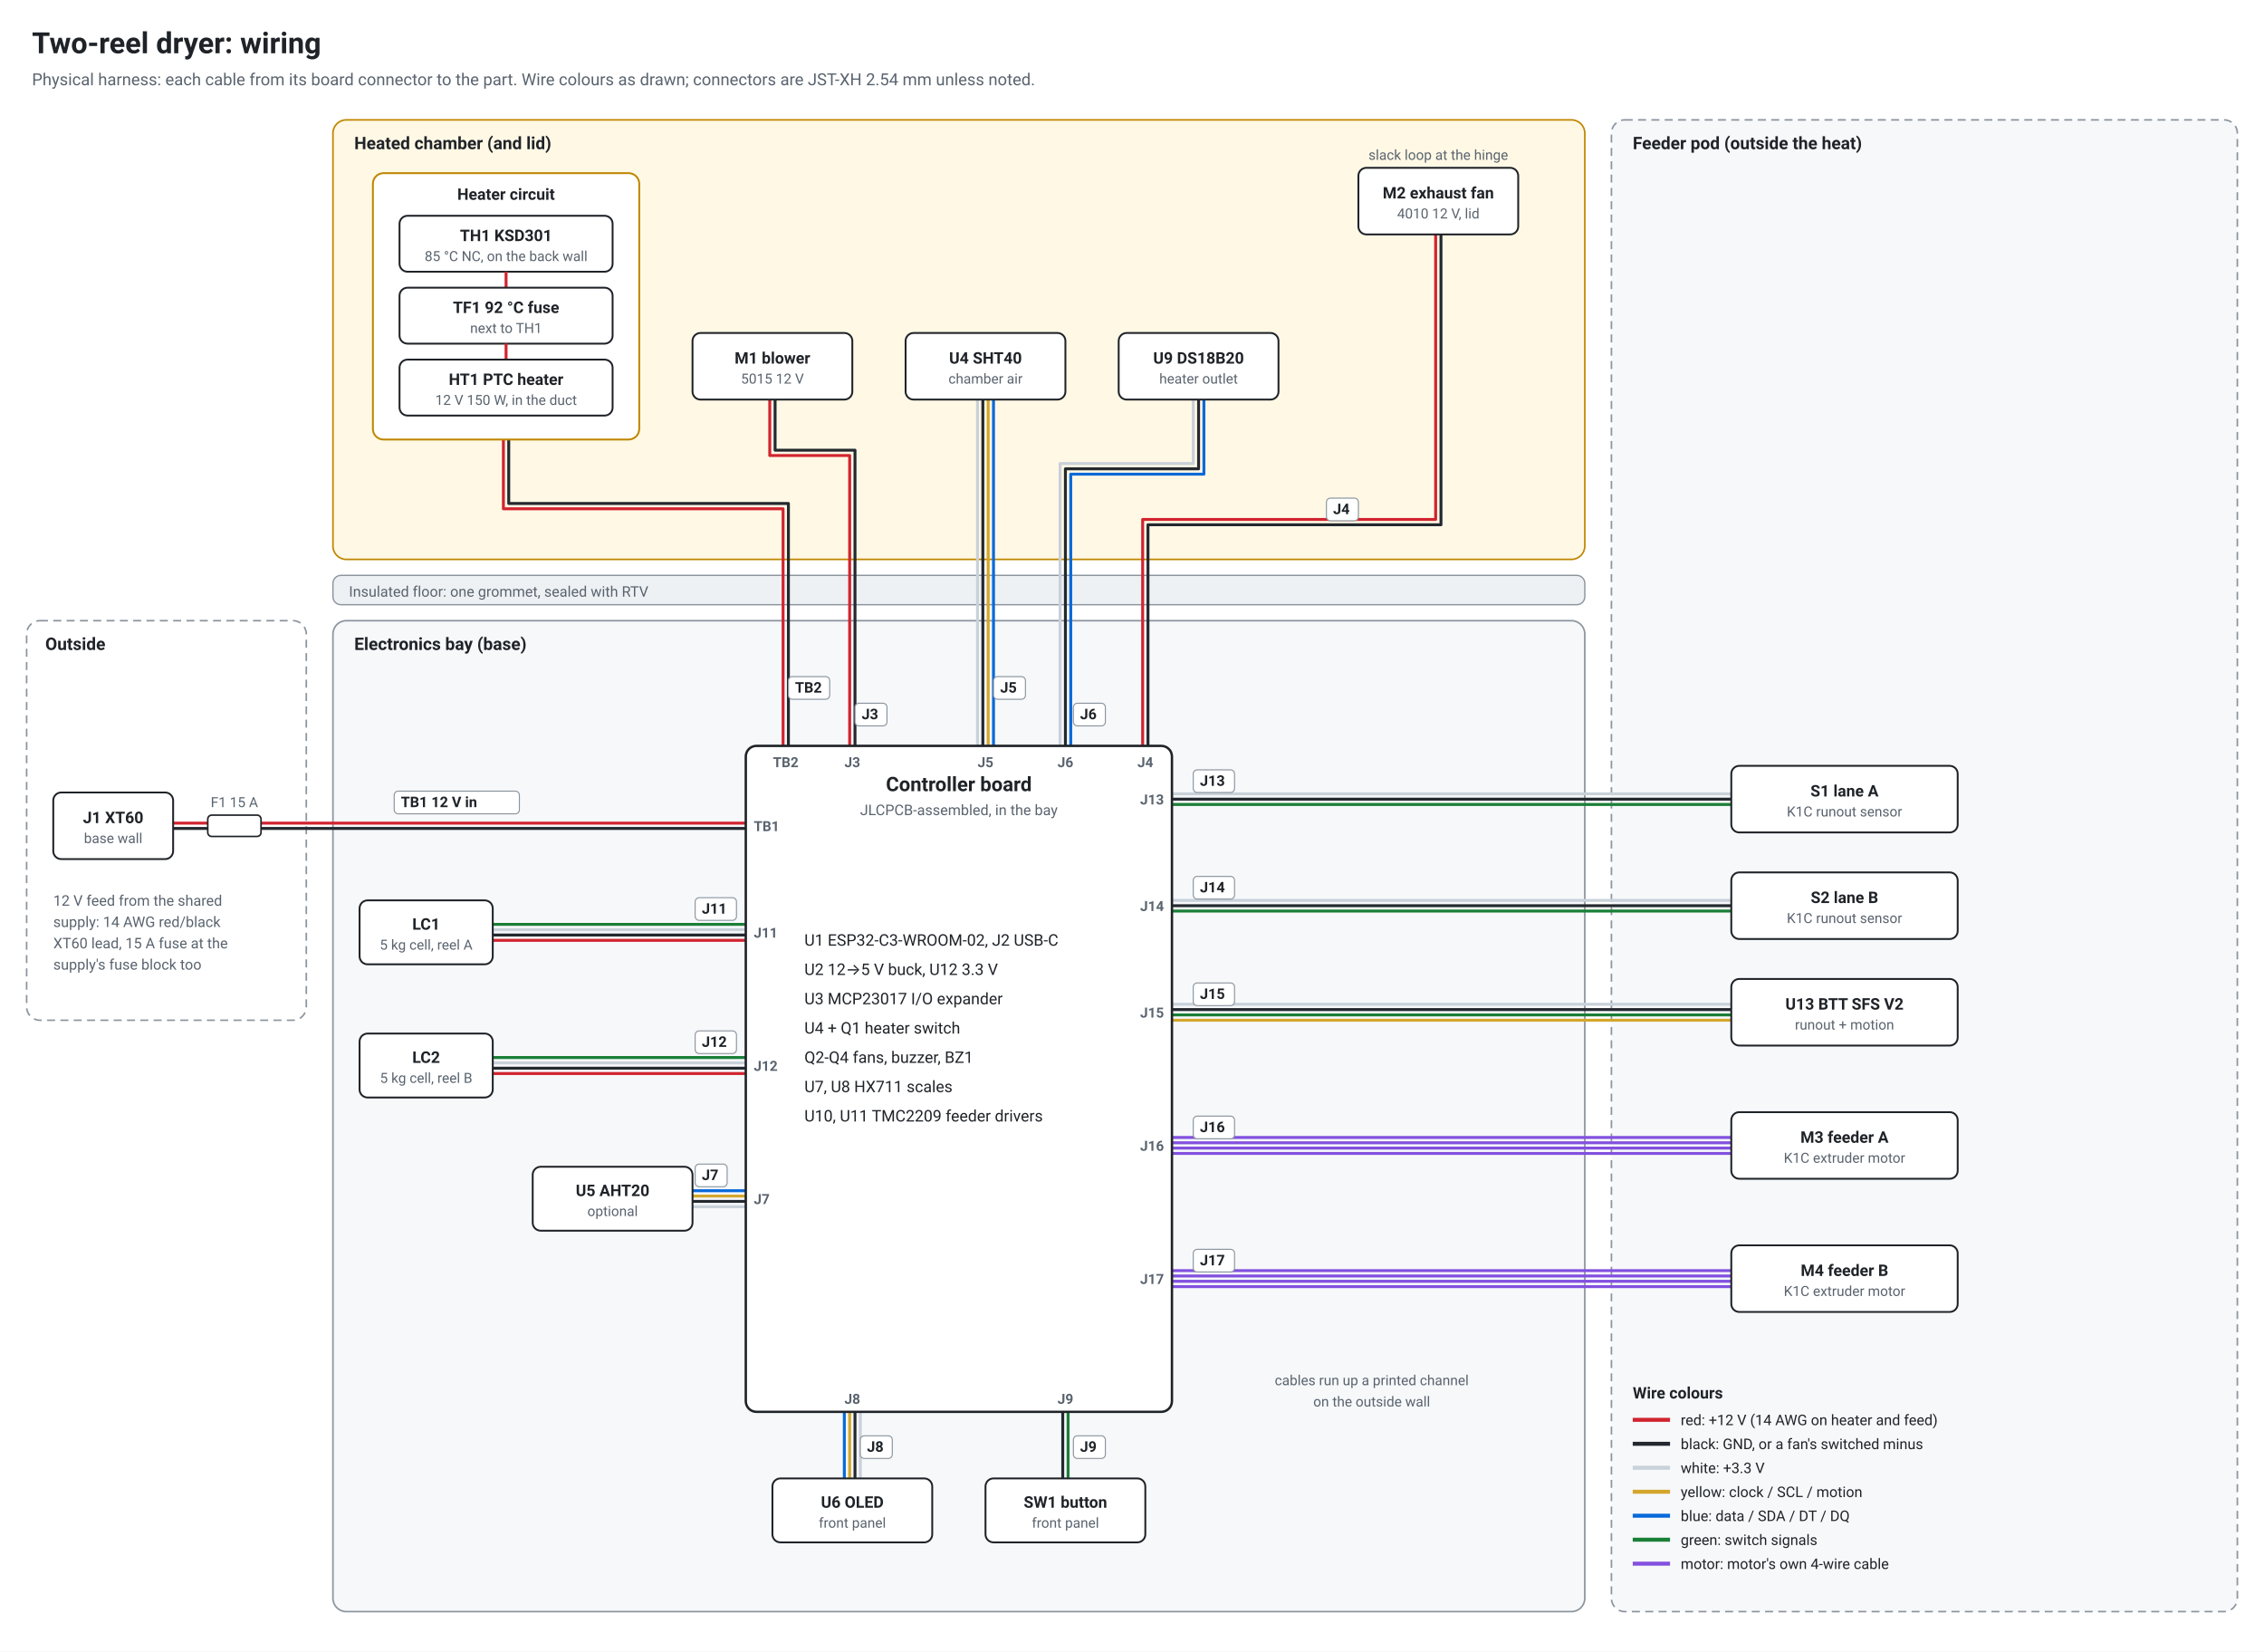
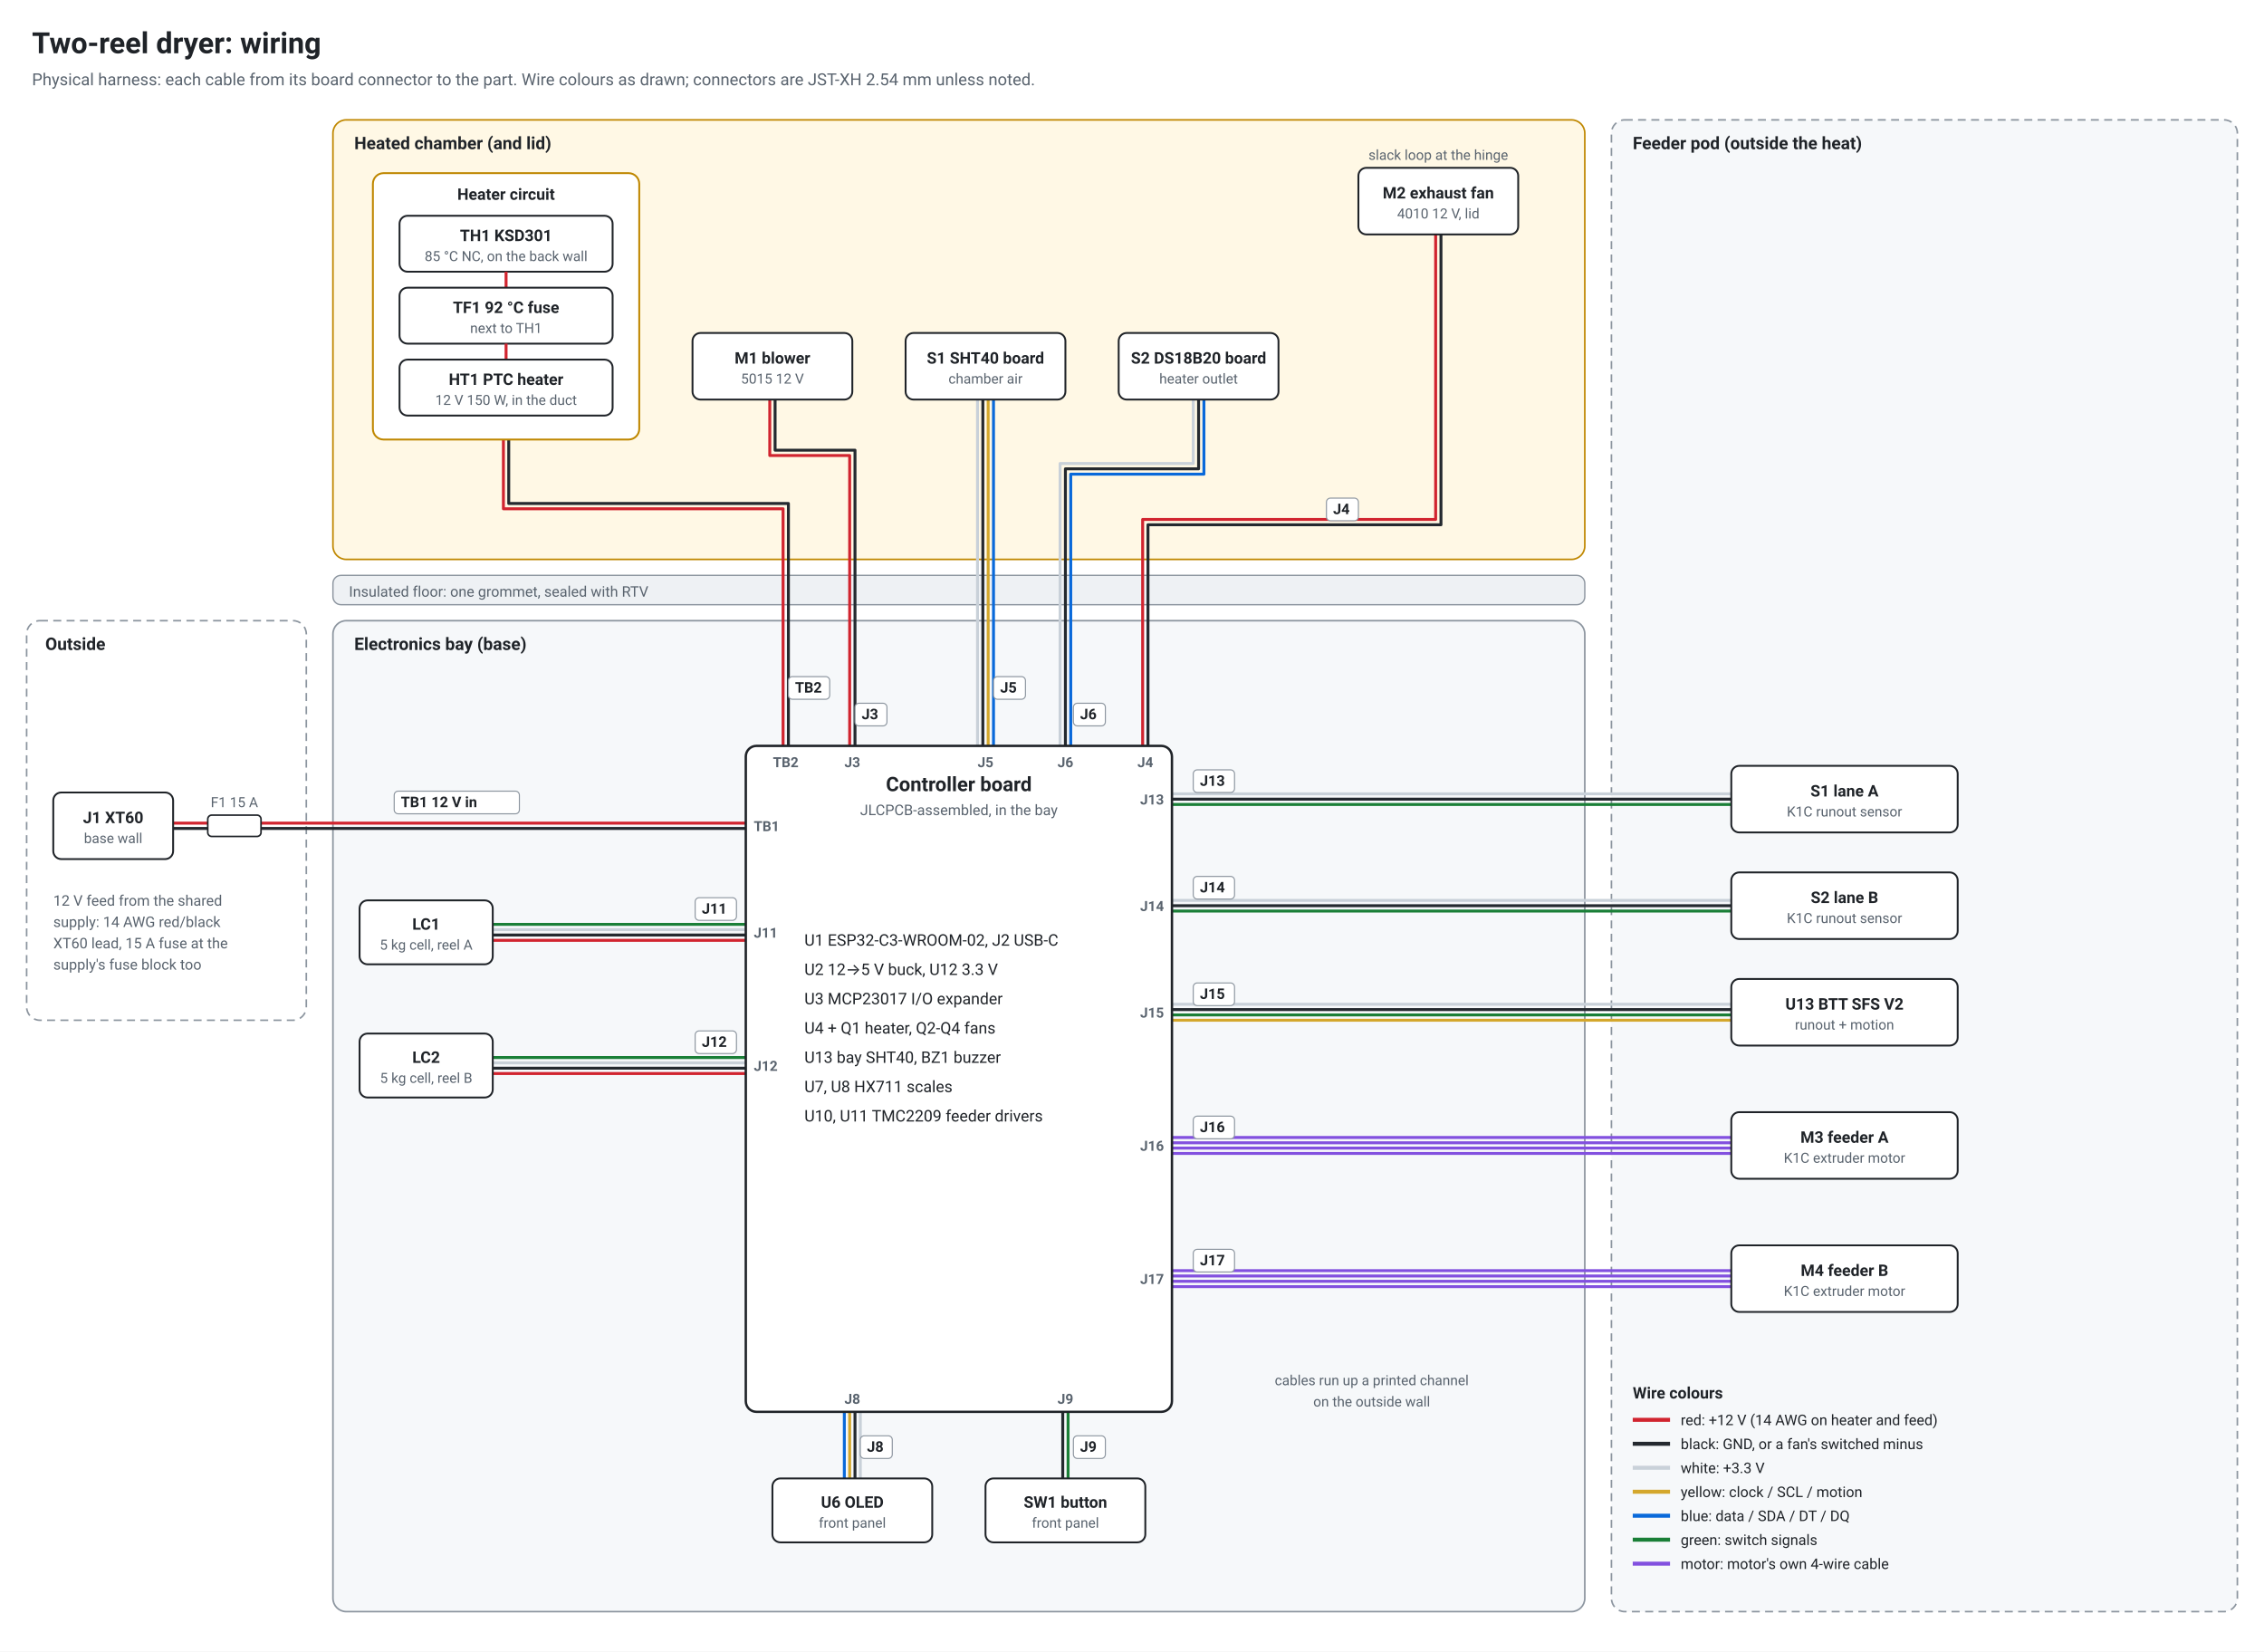
<svg xmlns="http://www.w3.org/2000/svg" viewBox="0 0 1700 1240" width="1700" height="1240" font-family="system-ui,-apple-system,Segoe UI,Roboto,sans-serif">
  <rect width="1700" height="1240" fill="white" />
  <text x="24.0" y="40.0" font-size="22" text-anchor="start" fill="#1f2328" font-weight="700">Two-reel dryer: wiring</text>
  <text x="24.0" y="64.0" font-size="12.5" text-anchor="start" fill="#59636e" font-weight="normal">Physical harness: each cable from its board connector to the part. Wire colours as drawn; connectors are JST-XH 2.54 mm unless noted.</text>
  <rect x="250" y="90" width="940" height="330" rx="10" fill="#fff8e5" stroke="#bf8700" stroke-width="1.2" />
  <text x="266.0" y="112.0" font-size="13" text-anchor="start" fill="#1f2328" font-weight="700">Heated chamber (and lid)</text>
  <rect x="250" y="432" width="940" height="22" rx="6" fill="#eef1f4" stroke="#8c959f" stroke-width="1" />
  <text x="262.0" y="448.0" font-size="11" text-anchor="start" fill="#59636e" font-weight="normal">Insulated floor: one grommet, sealed with RTV</text>
  <rect x="250" y="466" width="940" height="744" rx="10" fill="#f6f8fa" stroke="#8c959f" stroke-width="1.2" />
  <text x="266.0" y="488.0" font-size="13" text-anchor="start" fill="#1f2328" font-weight="700">Electronics bay (base)</text>
  <rect x="20" y="466" width="210" height="300" rx="10" fill="white" stroke="#8c959f" stroke-width="1.2" stroke-dasharray="6 4" />
  <text x="34.0" y="488.0" font-size="13" text-anchor="start" fill="#1f2328" font-weight="700">Outside</text>
  <rect x="1210" y="90" width="470" height="1120" rx="10" fill="#f6f8fa" stroke="#8c959f" stroke-width="1.2" stroke-dasharray="6 4" />
  <text x="1226.0" y="112.0" font-size="13" text-anchor="start" fill="#1f2328" font-weight="700">Feeder pod (outside the heat)</text>
  <path d="M130.0 618.0L560.0 618.0" fill="none" stroke="#d1242f" stroke-width="2.2" stroke-linejoin="round" />
  <path d="M130.0 622.0L560.0 622.0" fill="none" stroke="#24292f" stroke-width="2.2" stroke-linejoin="round" />
  <rect x="296" y="594" width="94" height="17" rx="3" fill="white" stroke="#8c959f" stroke-width="0.8" />
  <text x="301.0" y="606.0" font-size="11" text-anchor="start" fill="#1f2328" font-weight="600">TB1  12 V in</text>
  <path d="M588.0 560.0L588.0 382.0L378.0 382.0L378.0 330.0" fill="none" stroke="#d1242f" stroke-width="2.2" stroke-linejoin="round" />
  <path d="M592.0 560.0L592.0 378.0L382.0 378.0L382.0 330.0" fill="none" stroke="#24292f" stroke-width="2.2" stroke-linejoin="round" />
  <rect x="592" y="508" width="31" height="17" rx="3" fill="white" stroke="#8c959f" stroke-width="0.8" />
  <text x="597.0" y="520.0" font-size="11" text-anchor="start" fill="#1f2328" font-weight="600">TB2</text>
  <path d="M638.0 560.0L638.0 342.0L578.0 342.0L578.0 300.0" fill="none" stroke="#d1242f" stroke-width="2.2" stroke-linejoin="round" />
  <path d="M642.0 560.0L642.0 338.0L582.0 338.0L582.0 300.0" fill="none" stroke="#24292f" stroke-width="2.2" stroke-linejoin="round" />
  <rect x="642" y="528" width="24" height="17" rx="3" fill="white" stroke="#8c959f" stroke-width="0.8" />
  <text x="647.0" y="540.0" font-size="11" text-anchor="start" fill="#1f2328" font-weight="600">J3</text>
  <path d="M734.0 560.0L734.0 300.0" fill="none" stroke="#c9d1d9" stroke-width="2.2" stroke-linejoin="round" />
  <path d="M738.0 560.0L738.0 300.0" fill="none" stroke="#24292f" stroke-width="2.2" stroke-linejoin="round" />
  <path d="M742.0 560.0L742.0 300.0" fill="none" stroke="#d4a72c" stroke-width="2.2" stroke-linejoin="round" />
  <path d="M746.0 560.0L746.0 300.0" fill="none" stroke="#0969da" stroke-width="2.2" stroke-linejoin="round" />
  <rect x="746" y="508" width="24" height="17" rx="3" fill="white" stroke="#8c959f" stroke-width="0.8" />
  <text x="751.0" y="520.0" font-size="11" text-anchor="start" fill="#1f2328" font-weight="600">J5</text>
  <path d="M796.0 560.0L796.0 348.0L896.0 348.0L896.0 300.0" fill="none" stroke="#c9d1d9" stroke-width="2.2" stroke-linejoin="round" />
  <path d="M800.0 560.0L800.0 352.0L900.0 352.0L900.0 300.0" fill="none" stroke="#24292f" stroke-width="2.2" stroke-linejoin="round" />
  <path d="M804.0 560.0L804.0 356.0L904.0 356.0L904.0 300.0" fill="none" stroke="#0969da" stroke-width="2.2" stroke-linejoin="round" />
  <rect x="806" y="528" width="24" height="17" rx="3" fill="white" stroke="#8c959f" stroke-width="0.8" />
  <text x="811.0" y="540.0" font-size="11" text-anchor="start" fill="#1f2328" font-weight="600">J6</text>
  <path d="M858.0 560.0L858.0 390.0L1078.0 390.0L1078.0 176.0" fill="none" stroke="#d1242f" stroke-width="2.2" stroke-linejoin="round" />
  <path d="M862.0 560.0L862.0 394.0L1082.0 394.0L1082.0 176.0" fill="none" stroke="#24292f" stroke-width="2.2" stroke-linejoin="round" />
  <rect x="996" y="374" width="24" height="17" rx="3" fill="white" stroke="#8c959f" stroke-width="0.8" />
  <text x="1001.0" y="386.0" font-size="11" text-anchor="start" fill="#1f2328" font-weight="600">J4</text>
  <path d="M560.0 706.0L370.0 706.0" fill="none" stroke="#d1242f" stroke-width="2.2" stroke-linejoin="round" />
  <path d="M560.0 702.0L370.0 702.0" fill="none" stroke="#24292f" stroke-width="2.2" stroke-linejoin="round" />
  <path d="M560.0 698.0L370.0 698.0" fill="none" stroke="#c9d1d9" stroke-width="2.2" stroke-linejoin="round" />
  <path d="M560.0 694.0L370.0 694.0" fill="none" stroke="#1a7f37" stroke-width="2.2" stroke-linejoin="round" />
  <rect x="522" y="674" width="31" height="17" rx="3" fill="white" stroke="#8c959f" stroke-width="0.8" />
  <text x="527.0" y="686.0" font-size="11" text-anchor="start" fill="#1f2328" font-weight="600">J11</text>
  <path d="M560.0 806.0L370.0 806.0" fill="none" stroke="#d1242f" stroke-width="2.2" stroke-linejoin="round" />
  <path d="M560.0 802.0L370.0 802.0" fill="none" stroke="#24292f" stroke-width="2.2" stroke-linejoin="round" />
  <path d="M560.0 798.0L370.0 798.0" fill="none" stroke="#c9d1d9" stroke-width="2.2" stroke-linejoin="round" />
  <path d="M560.0 794.0L370.0 794.0" fill="none" stroke="#1a7f37" stroke-width="2.2" stroke-linejoin="round" />
  <rect x="522" y="774" width="31" height="17" rx="3" fill="white" stroke="#8c959f" stroke-width="0.8" />
  <text x="527.0" y="786.0" font-size="11" text-anchor="start" fill="#1f2328" font-weight="600">J12</text>
-   <path d="M560.0 906.0L520.0 906.0" fill="none" stroke="#c9d1d9" stroke-width="2.2" stroke-linejoin="round" />
-   <path d="M560.0 902.0L520.0 902.0" fill="none" stroke="#24292f" stroke-width="2.2" stroke-linejoin="round" />
-   <path d="M560.0 898.0L520.0 898.0" fill="none" stroke="#d4a72c" stroke-width="2.2" stroke-linejoin="round" />
-   <path d="M560.0 894.0L520.0 894.0" fill="none" stroke="#0969da" stroke-width="2.2" stroke-linejoin="round" />
-   <rect x="522" y="874" width="24" height="17" rx="3" fill="white" stroke="#8c959f" stroke-width="0.8" />
-   <text x="527.0" y="886.0" font-size="11" text-anchor="start" fill="#1f2328" font-weight="600">J7</text>
  <path d="M646.0 1060.0L646.0 1110.0" fill="none" stroke="#c9d1d9" stroke-width="2.2" stroke-linejoin="round" />
  <path d="M642.0 1060.0L642.0 1110.0" fill="none" stroke="#24292f" stroke-width="2.2" stroke-linejoin="round" />
  <path d="M638.0 1060.0L638.0 1110.0" fill="none" stroke="#d4a72c" stroke-width="2.2" stroke-linejoin="round" />
  <path d="M634.0 1060.0L634.0 1110.0" fill="none" stroke="#0969da" stroke-width="2.2" stroke-linejoin="round" />
  <rect x="646" y="1078" width="24" height="17" rx="3" fill="white" stroke="#8c959f" stroke-width="0.8" />
  <text x="651.0" y="1090.0" font-size="11" text-anchor="start" fill="#1f2328" font-weight="600">J8</text>
  <path d="M802.0 1060.0L802.0 1110.0" fill="none" stroke="#1a7f37" stroke-width="2.2" stroke-linejoin="round" />
  <path d="M798.0 1060.0L798.0 1110.0" fill="none" stroke="#24292f" stroke-width="2.2" stroke-linejoin="round" />
  <rect x="806" y="1078" width="24" height="17" rx="3" fill="white" stroke="#8c959f" stroke-width="0.8" />
  <text x="811.0" y="1090.0" font-size="11" text-anchor="start" fill="#1f2328" font-weight="600">J9</text>
  <path d="M880.0 596.0L1300.0 596.0" fill="none" stroke="#c9d1d9" stroke-width="2.2" stroke-linejoin="round" />
  <path d="M880.0 600.0L1300.0 600.0" fill="none" stroke="#24292f" stroke-width="2.2" stroke-linejoin="round" />
  <path d="M880.0 604.0L1300.0 604.0" fill="none" stroke="#1a7f37" stroke-width="2.2" stroke-linejoin="round" />
  <rect x="896" y="578" width="31" height="17" rx="3" fill="white" stroke="#8c959f" stroke-width="0.8" />
  <text x="901.0" y="590.0" font-size="11" text-anchor="start" fill="#1f2328" font-weight="600">J13</text>
  <path d="M880.0 676.0L1300.0 676.0" fill="none" stroke="#c9d1d9" stroke-width="2.2" stroke-linejoin="round" />
  <path d="M880.0 680.0L1300.0 680.0" fill="none" stroke="#24292f" stroke-width="2.2" stroke-linejoin="round" />
  <path d="M880.0 684.0L1300.0 684.0" fill="none" stroke="#1a7f37" stroke-width="2.2" stroke-linejoin="round" />
  <rect x="896" y="658" width="31" height="17" rx="3" fill="white" stroke="#8c959f" stroke-width="0.8" />
  <text x="901.0" y="670.0" font-size="11" text-anchor="start" fill="#1f2328" font-weight="600">J14</text>
  <path d="M880.0 754.0L1300.0 754.0" fill="none" stroke="#c9d1d9" stroke-width="2.2" stroke-linejoin="round" />
  <path d="M880.0 758.0L1300.0 758.0" fill="none" stroke="#24292f" stroke-width="2.2" stroke-linejoin="round" />
  <path d="M880.0 762.0L1300.0 762.0" fill="none" stroke="#1a7f37" stroke-width="2.2" stroke-linejoin="round" />
  <path d="M880.0 766.0L1300.0 766.0" fill="none" stroke="#d4a72c" stroke-width="2.2" stroke-linejoin="round" />
  <rect x="896" y="738" width="31" height="17" rx="3" fill="white" stroke="#8c959f" stroke-width="0.8" />
  <text x="901.0" y="750.0" font-size="11" text-anchor="start" fill="#1f2328" font-weight="600">J15</text>
  <path d="M880.0 854.0L1300.0 854.0" fill="none" stroke="#8250df" stroke-width="2.2" stroke-linejoin="round" />
  <path d="M880.0 858.0L1300.0 858.0" fill="none" stroke="#8250df" stroke-width="2.2" stroke-linejoin="round" />
  <path d="M880.0 862.0L1300.0 862.0" fill="none" stroke="#8250df" stroke-width="2.2" stroke-linejoin="round" />
  <path d="M880.0 866.0L1300.0 866.0" fill="none" stroke="#8250df" stroke-width="2.2" stroke-linejoin="round" />
  <rect x="896" y="838" width="31" height="17" rx="3" fill="white" stroke="#8c959f" stroke-width="0.8" />
  <text x="901.0" y="850.0" font-size="11" text-anchor="start" fill="#1f2328" font-weight="600">J16</text>
  <path d="M880.0 954.0L1300.0 954.0" fill="none" stroke="#8250df" stroke-width="2.2" stroke-linejoin="round" />
  <path d="M880.0 958.0L1300.0 958.0" fill="none" stroke="#8250df" stroke-width="2.2" stroke-linejoin="round" />
  <path d="M880.0 962.0L1300.0 962.0" fill="none" stroke="#8250df" stroke-width="2.2" stroke-linejoin="round" />
  <path d="M880.0 966.0L1300.0 966.0" fill="none" stroke="#8250df" stroke-width="2.2" stroke-linejoin="round" />
  <rect x="896" y="938" width="31" height="17" rx="3" fill="white" stroke="#8c959f" stroke-width="0.8" />
  <text x="901.0" y="950.0" font-size="11" text-anchor="start" fill="#1f2328" font-weight="600">J17</text>
  <text x="1030.0" y="1040.0" font-size="10.5" text-anchor="middle" fill="#59636e" font-weight="normal">cables run up a printed channel</text>
  <text x="1030.0" y="1056.0" font-size="10.5" text-anchor="middle" fill="#59636e" font-weight="normal">on the outside wall</text>
  <rect x="560" y="560" width="320" height="500" rx="8" fill="white" stroke="#1f2328" stroke-width="1.8" />
  <text x="720.0" y="594.0" font-size="15" text-anchor="middle" fill="#1f2328" font-weight="700">Controller board</text>
  <text x="720.0" y="612.0" font-size="11" text-anchor="middle" fill="#59636e" font-weight="normal">JLCPCB-assembled, in the bay</text>
  <text x="604.0" y="710.0" font-size="12" text-anchor="start" fill="#1f2328" font-weight="normal">U1 ESP32-C3-WROOM-02, J2 USB-C</text>
  <text x="604.0" y="732.0" font-size="12" text-anchor="start" fill="#1f2328" font-weight="normal">U2 12→5 V buck, U12 3.3 V</text>
  <text x="604.0" y="754.0" font-size="12" text-anchor="start" fill="#1f2328" font-weight="normal">U3 MCP23017 I/O expander</text>
-   <text x="604.0" y="776.0" font-size="12" text-anchor="start" fill="#1f2328" font-weight="normal">U4 + Q1 heater switch</text>
-   <text x="604.0" y="798.0" font-size="12" text-anchor="start" fill="#1f2328" font-weight="normal">Q2-Q4 fans, buzzer, BZ1</text>
+   <text x="604.0" y="776.0" font-size="12" text-anchor="start" fill="#1f2328" font-weight="normal">U4 + Q1 heater, Q2-Q4 fans</text>
+   <text x="604.0" y="798.0" font-size="12" text-anchor="start" fill="#1f2328" font-weight="normal">U13 bay SHT40, BZ1 buzzer</text>
  <text x="604.0" y="820.0" font-size="12" text-anchor="start" fill="#1f2328" font-weight="normal">U7, U8 HX711 scales</text>
  <text x="604.0" y="842.0" font-size="12" text-anchor="start" fill="#1f2328" font-weight="normal">U10, U11 TMC2209 feeder drivers</text>
  <text x="566.0" y="624.0" font-size="10.5" text-anchor="start" fill="#59636e" font-weight="600">TB1</text>
  <text x="590.0" y="576.0" font-size="10.5" text-anchor="middle" fill="#59636e" font-weight="600">TB2</text>
  <text x="640.0" y="576.0" font-size="10.5" text-anchor="middle" fill="#59636e" font-weight="600">J3</text>
  <text x="740.0" y="576.0" font-size="10.5" text-anchor="middle" fill="#59636e" font-weight="600">J5</text>
  <text x="800.0" y="576.0" font-size="10.5" text-anchor="middle" fill="#59636e" font-weight="600">J6</text>
  <text x="860.0" y="576.0" font-size="10.5" text-anchor="middle" fill="#59636e" font-weight="600">J4</text>
  <text x="566.0" y="704.0" font-size="10.5" text-anchor="start" fill="#59636e" font-weight="600">J11</text>
-   <text x="566.0" y="904.0" font-size="10.5" text-anchor="start" fill="#59636e" font-weight="600">J7</text>
  <text x="640.0" y="1054.0" font-size="10.5" text-anchor="middle" fill="#59636e" font-weight="600">J8</text>
  <text x="800.0" y="1054.0" font-size="10.5" text-anchor="middle" fill="#59636e" font-weight="600">J9</text>
  <text x="566.0" y="804.0" font-size="10.5" text-anchor="start" fill="#59636e" font-weight="600">J12</text>
  <text x="874.0" y="604.0" font-size="10.5" text-anchor="end" fill="#59636e" font-weight="600">J13</text>
  <text x="874.0" y="684.0" font-size="10.5" text-anchor="end" fill="#59636e" font-weight="600">J14</text>
  <text x="874.0" y="764.0" font-size="10.5" text-anchor="end" fill="#59636e" font-weight="600">J15</text>
  <text x="874.0" y="864.0" font-size="10.5" text-anchor="end" fill="#59636e" font-weight="600">J16</text>
  <text x="874.0" y="964.0" font-size="10.5" text-anchor="end" fill="#59636e" font-weight="600">J17</text>
  <rect x="40" y="595" width="90" height="50" rx="6" fill="white" stroke="#1f2328" stroke-width="1.4" />
  <text x="85.0" y="618.0" font-size="12" text-anchor="middle" fill="#1f2328" font-weight="600">J1 XT60</text>
  <text x="85.0" y="633.0" font-size="10.5" text-anchor="middle" fill="#59636e" font-weight="normal">base wall</text>
  <rect x="156" y="612" width="40" height="16" rx="3" fill="white" stroke="#1f2328" stroke-width="1.2" />
  <text x="176.0" y="606.0" font-size="10.5" text-anchor="middle" fill="#59636e" font-weight="normal">F1 15 A</text>
  <text x="40.0" y="680.0" font-size="11" text-anchor="start" fill="#59636e" font-weight="normal">12 V feed from the shared</text>
  <text x="40.0" y="696.0" font-size="11" text-anchor="start" fill="#59636e" font-weight="normal">supply: 14 AWG red/black</text>
  <text x="40.0" y="712.0" font-size="11" text-anchor="start" fill="#59636e" font-weight="normal">XT60 lead, 15 A fuse at the</text>
  <text x="40.0" y="728.0" font-size="11" text-anchor="start" fill="#59636e" font-weight="normal">supply's fuse block too</text>
  <rect x="280" y="130" width="200" height="200" rx="8" fill="white" stroke="#bf8700" stroke-width="1.4" />
  <text x="380.0" y="150.0" font-size="12" text-anchor="middle" fill="#1f2328" font-weight="700">Heater circuit</text>
  <rect x="300" y="162" width="160" height="42" rx="6" fill="white" stroke="#1f2328" stroke-width="1.4" />
  <text x="380.0" y="181.0" font-size="12" text-anchor="middle" fill="#1f2328" font-weight="600">TH1 KSD301</text>
  <text x="380.0" y="196.0" font-size="10.5" text-anchor="middle" fill="#59636e" font-weight="normal">85 °C NC, on the back wall</text>
  <path d="M380 204V216" stroke="#d1242f" stroke-width="2.2" />
  <rect x="300" y="216" width="160" height="42" rx="6" fill="white" stroke="#1f2328" stroke-width="1.4" />
  <text x="380.0" y="235.0" font-size="12" text-anchor="middle" fill="#1f2328" font-weight="600">TF1 92 °C fuse</text>
  <text x="380.0" y="250.0" font-size="10.5" text-anchor="middle" fill="#59636e" font-weight="normal">next to TH1</text>
  <path d="M380 258V270" stroke="#d1242f" stroke-width="2.2" />
  <rect x="300" y="270" width="160" height="42" rx="6" fill="white" stroke="#1f2328" stroke-width="1.4" />
  <text x="380.0" y="289.0" font-size="12" text-anchor="middle" fill="#1f2328" font-weight="600">HT1 PTC heater</text>
  <text x="380.0" y="304.0" font-size="10.5" text-anchor="middle" fill="#59636e" font-weight="normal">12 V 150 W, in the duct</text>
  <rect x="520" y="250" width="120" height="50" rx="6" fill="white" stroke="#1f2328" stroke-width="1.4" />
  <text x="580.0" y="273.0" font-size="12" text-anchor="middle" fill="#1f2328" font-weight="600">M1 blower</text>
  <text x="580.0" y="288.0" font-size="10.5" text-anchor="middle" fill="#59636e" font-weight="normal">5015 12 V</text>
  <rect x="680" y="250" width="120" height="50" rx="6" fill="white" stroke="#1f2328" stroke-width="1.4" />
-   <text x="740.0" y="273.0" font-size="12" text-anchor="middle" fill="#1f2328" font-weight="600">U4 SHT40</text>
+   <text x="740.0" y="273.0" font-size="12" text-anchor="middle" fill="#1f2328" font-weight="600">S1 SHT40 board</text>
  <text x="740.0" y="288.0" font-size="10.5" text-anchor="middle" fill="#59636e" font-weight="normal">chamber air</text>
  <rect x="840" y="250" width="120" height="50" rx="6" fill="white" stroke="#1f2328" stroke-width="1.4" />
-   <text x="900.0" y="273.0" font-size="12" text-anchor="middle" fill="#1f2328" font-weight="600">U9 DS18B20</text>
+   <text x="900.0" y="273.0" font-size="12" text-anchor="middle" fill="#1f2328" font-weight="600">S2 DS18B20 board</text>
  <text x="900.0" y="288.0" font-size="10.5" text-anchor="middle" fill="#59636e" font-weight="normal">heater outlet</text>
  <rect x="1020" y="126" width="120" height="50" rx="6" fill="white" stroke="#1f2328" stroke-width="1.4" />
  <text x="1080.0" y="149.0" font-size="12" text-anchor="middle" fill="#1f2328" font-weight="600">M2 exhaust fan</text>
  <text x="1080.0" y="164.0" font-size="10.5" text-anchor="middle" fill="#59636e" font-weight="normal">4010 12 V, lid</text>
  <text x="1080.0" y="120.0" font-size="10.5" text-anchor="middle" fill="#59636e" font-weight="normal">slack loop at the hinge</text>
  <rect x="270" y="676" width="100" height="48" rx="6" fill="white" stroke="#1f2328" stroke-width="1.4" />
  <text x="320.0" y="698.0" font-size="12" text-anchor="middle" fill="#1f2328" font-weight="600">LC1</text>
  <text x="320.0" y="713.0" font-size="10.5" text-anchor="middle" fill="#59636e" font-weight="normal">5 kg cell, reel A</text>
  <rect x="270" y="776" width="100" height="48" rx="6" fill="white" stroke="#1f2328" stroke-width="1.4" />
  <text x="320.0" y="798.0" font-size="12" text-anchor="middle" fill="#1f2328" font-weight="600">LC2</text>
  <text x="320.0" y="813.0" font-size="10.5" text-anchor="middle" fill="#59636e" font-weight="normal">5 kg cell, reel B</text>
-   <rect x="400" y="876" width="120" height="48" rx="6" fill="white" stroke="#1f2328" stroke-width="1.4" />
-   <text x="460.0" y="898.0" font-size="12" text-anchor="middle" fill="#1f2328" font-weight="600">U5 AHT20</text>
-   <text x="460.0" y="913.0" font-size="10.5" text-anchor="middle" fill="#59636e" font-weight="normal">optional</text>
  <rect x="580" y="1110" width="120" height="48" rx="6" fill="white" stroke="#1f2328" stroke-width="1.4" />
  <text x="640.0" y="1132.0" font-size="12" text-anchor="middle" fill="#1f2328" font-weight="600">U6 OLED</text>
  <text x="640.0" y="1147.0" font-size="10.5" text-anchor="middle" fill="#59636e" font-weight="normal">front panel</text>
  <rect x="740" y="1110" width="120" height="48" rx="6" fill="white" stroke="#1f2328" stroke-width="1.4" />
  <text x="800.0" y="1132.0" font-size="12" text-anchor="middle" fill="#1f2328" font-weight="600">SW1 button</text>
  <text x="800.0" y="1147.0" font-size="10.5" text-anchor="middle" fill="#59636e" font-weight="normal">front panel</text>
  <rect x="1300" y="575" width="170" height="50" rx="6" fill="white" stroke="#1f2328" stroke-width="1.4" />
  <text x="1385.0" y="598.0" font-size="12" text-anchor="middle" fill="#1f2328" font-weight="600">S1 lane A</text>
  <text x="1385.0" y="613.0" font-size="10.5" text-anchor="middle" fill="#59636e" font-weight="normal">K1C runout sensor</text>
  <rect x="1300" y="655" width="170" height="50" rx="6" fill="white" stroke="#1f2328" stroke-width="1.4" />
  <text x="1385.0" y="678.0" font-size="12" text-anchor="middle" fill="#1f2328" font-weight="600">S2 lane B</text>
  <text x="1385.0" y="693.0" font-size="10.5" text-anchor="middle" fill="#59636e" font-weight="normal">K1C runout sensor</text>
  <rect x="1300" y="735" width="170" height="50" rx="6" fill="white" stroke="#1f2328" stroke-width="1.4" />
  <text x="1385.0" y="758.0" font-size="12" text-anchor="middle" fill="#1f2328" font-weight="600">U13 BTT SFS V2</text>
  <text x="1385.0" y="773.0" font-size="10.5" text-anchor="middle" fill="#59636e" font-weight="normal">runout + motion</text>
  <rect x="1300" y="835" width="170" height="50" rx="6" fill="white" stroke="#1f2328" stroke-width="1.4" />
  <text x="1385.0" y="858.0" font-size="12" text-anchor="middle" fill="#1f2328" font-weight="600">M3 feeder A</text>
  <text x="1385.0" y="873.0" font-size="10.5" text-anchor="middle" fill="#59636e" font-weight="normal">K1C extruder motor</text>
  <rect x="1300" y="935" width="170" height="50" rx="6" fill="white" stroke="#1f2328" stroke-width="1.4" />
  <text x="1385.0" y="958.0" font-size="12" text-anchor="middle" fill="#1f2328" font-weight="600">M4 feeder B</text>
  <text x="1385.0" y="973.0" font-size="10.5" text-anchor="middle" fill="#59636e" font-weight="normal">K1C extruder motor</text>
  <text x="1226.0" y="1050.0" font-size="12" text-anchor="start" fill="#1f2328" font-weight="700">Wire colours</text>
  <path d="M1226 1066h28" stroke="#d1242f" stroke-width="3" />
  <text x="1262.0" y="1070.0" font-size="11" text-anchor="start" fill="#1f2328" font-weight="normal">red: +12 V (14 AWG on heater and feed)</text>
  <path d="M1226 1084h28" stroke="#24292f" stroke-width="3" />
  <text x="1262.0" y="1088.0" font-size="11" text-anchor="start" fill="#1f2328" font-weight="normal">black: GND, or a fan's switched minus</text>
  <path d="M1226 1102h28" stroke="#c9d1d9" stroke-width="3" />
  <text x="1262.0" y="1106.0" font-size="11" text-anchor="start" fill="#1f2328" font-weight="normal">white: +3.3 V</text>
  <path d="M1226 1120h28" stroke="#d4a72c" stroke-width="3" />
  <text x="1262.0" y="1124.0" font-size="11" text-anchor="start" fill="#1f2328" font-weight="normal">yellow: clock / SCL / motion</text>
  <path d="M1226 1138h28" stroke="#0969da" stroke-width="3" />
  <text x="1262.0" y="1142.0" font-size="11" text-anchor="start" fill="#1f2328" font-weight="normal">blue: data / SDA / DT / DQ</text>
  <path d="M1226 1156h28" stroke="#1a7f37" stroke-width="3" />
  <text x="1262.0" y="1160.0" font-size="11" text-anchor="start" fill="#1f2328" font-weight="normal">green: switch signals</text>
  <path d="M1226 1174h28" stroke="#8250df" stroke-width="3" />
  <text x="1262.0" y="1178.0" font-size="11" text-anchor="start" fill="#1f2328" font-weight="normal">motor: motor's own 4-wire cable</text>
</svg>
